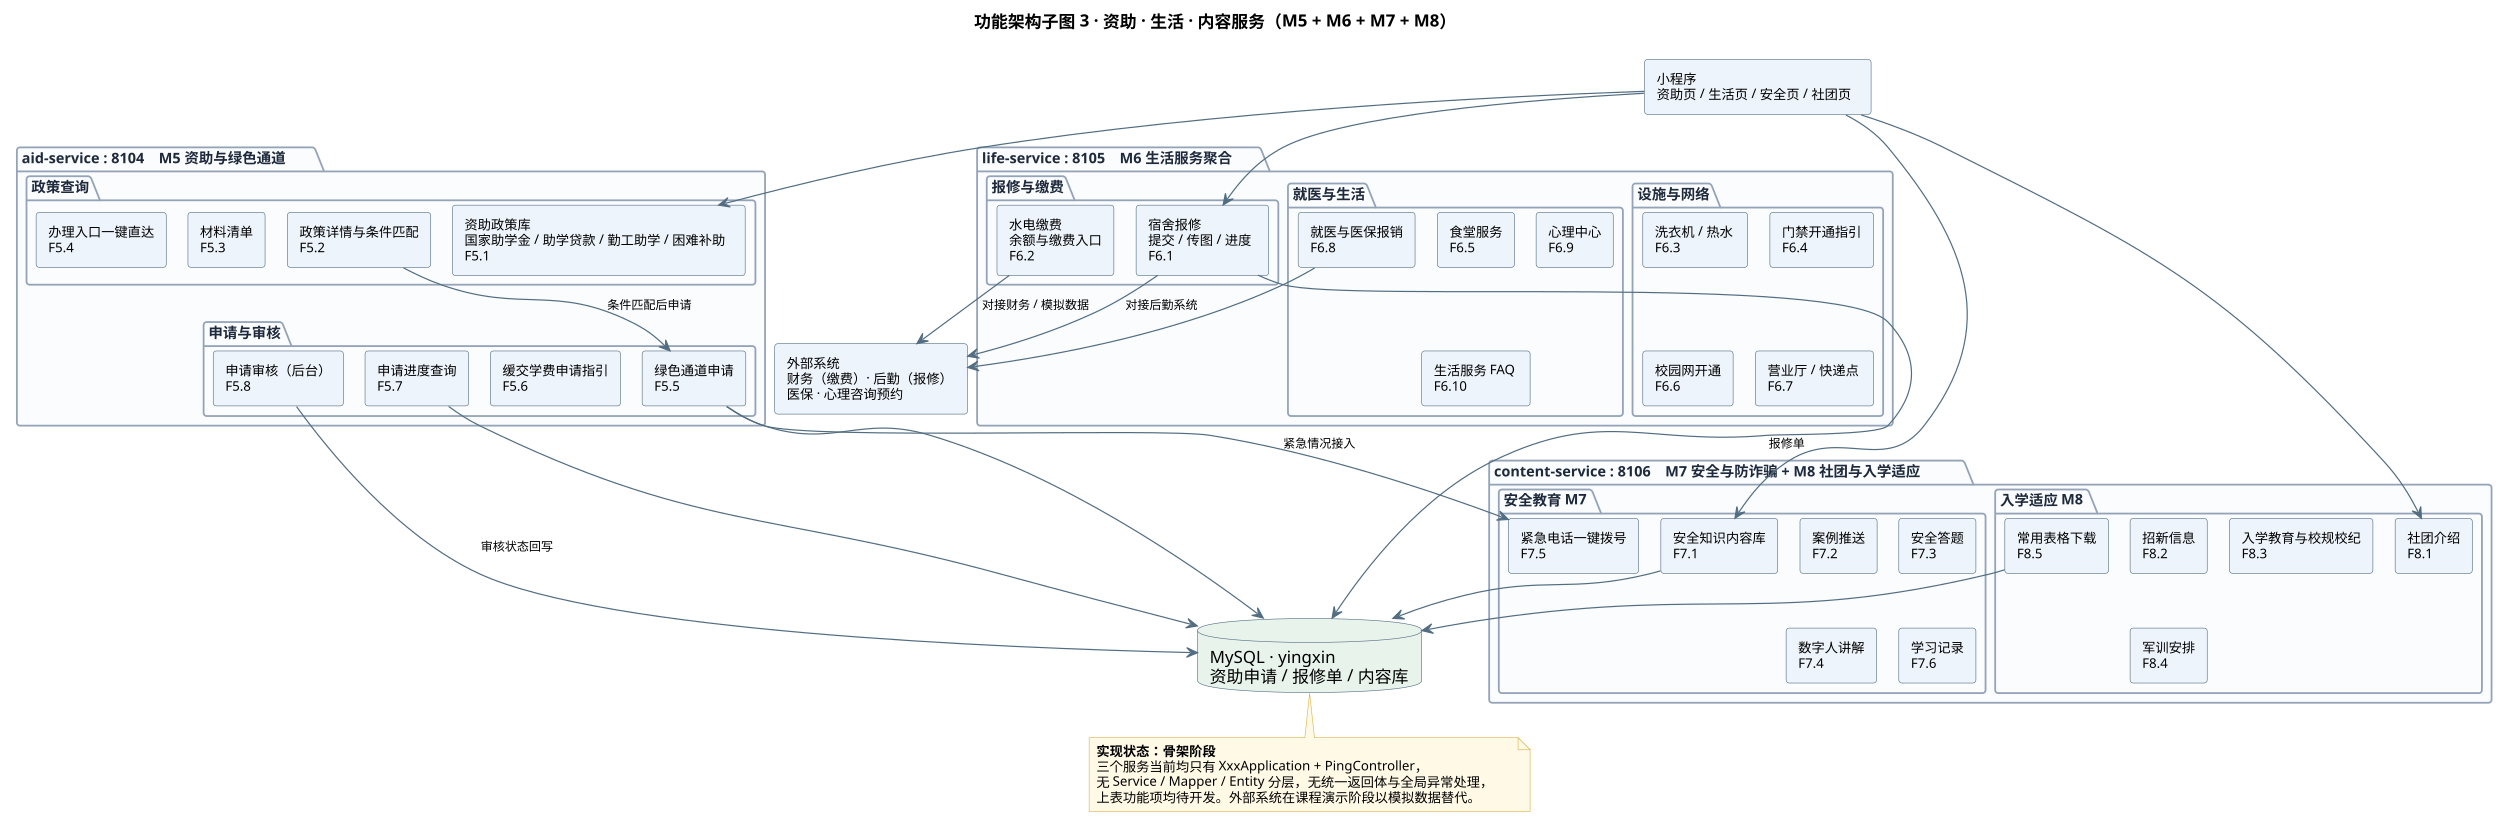
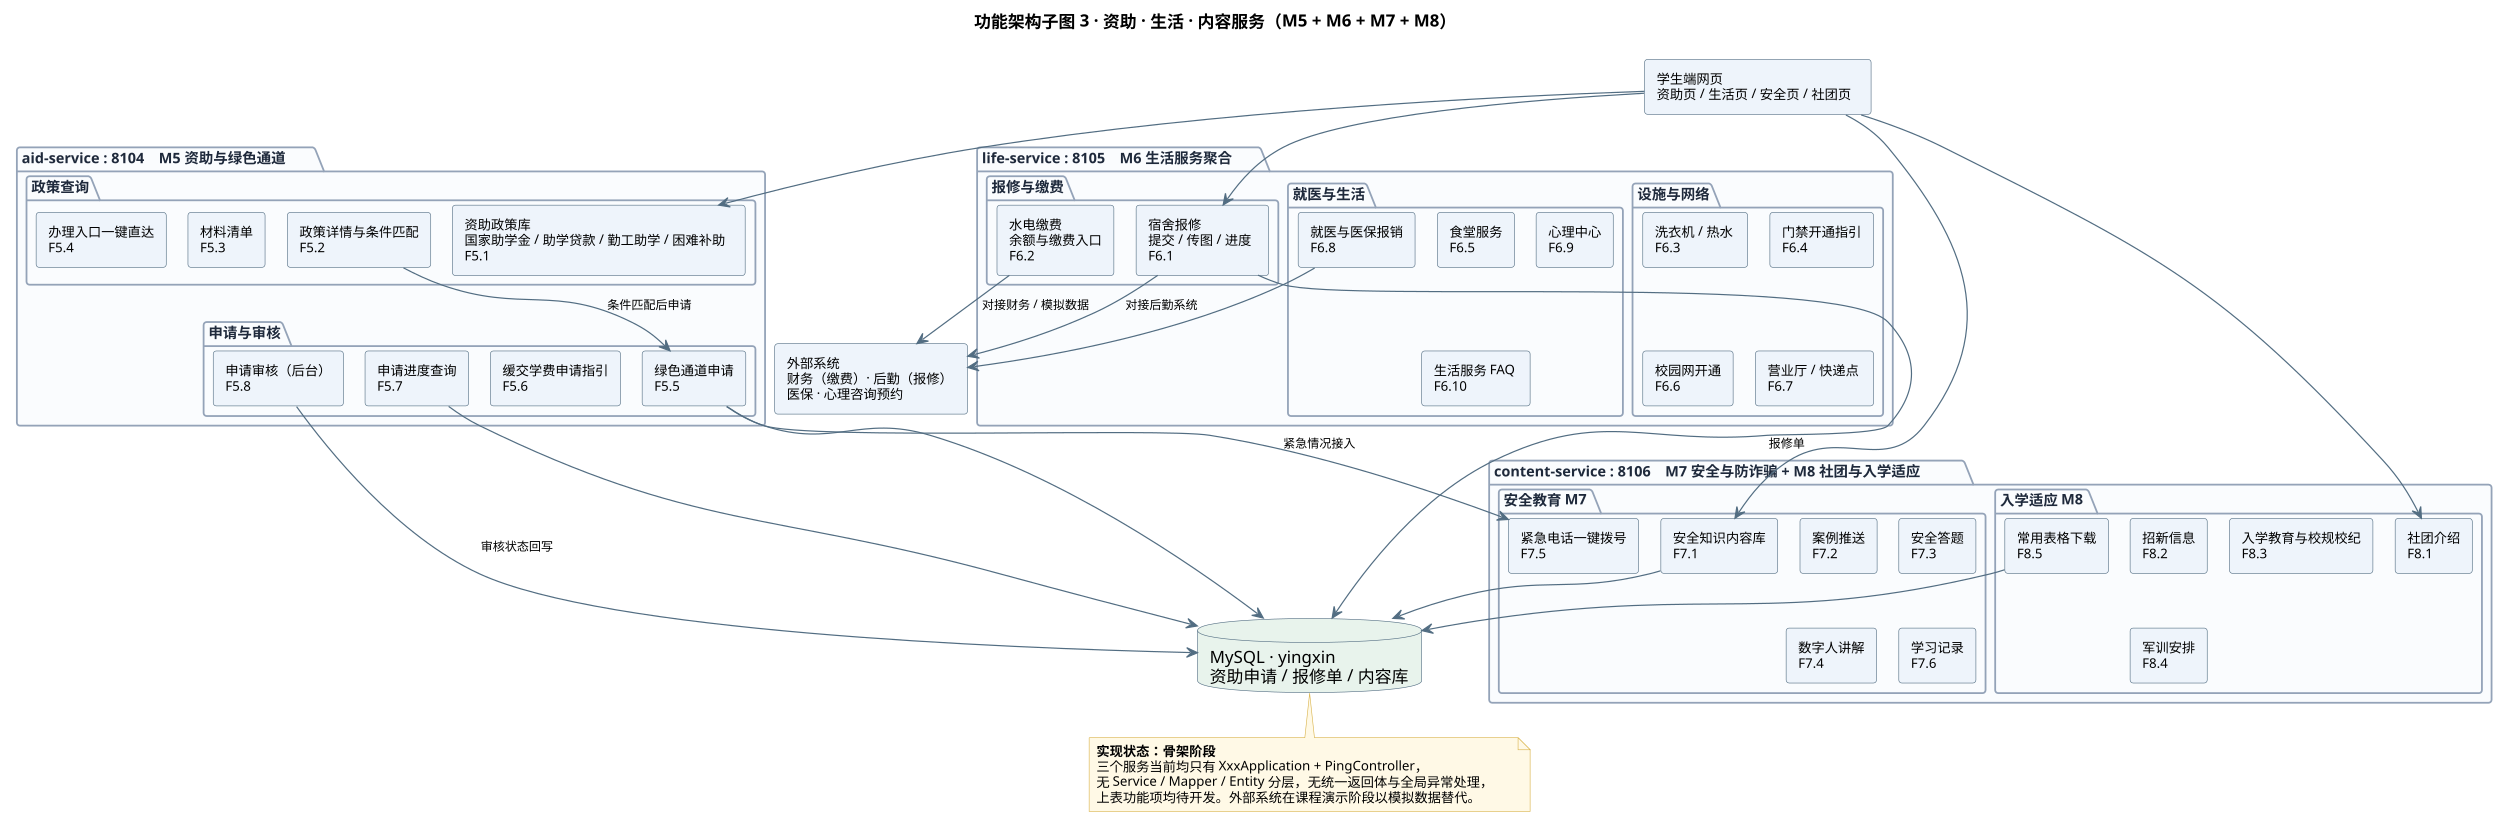
<svg xmlns="http://www.w3.org/2000/svg" contentStyleType="text/css" height="680px" preserveAspectRatio="none" style="width:2075px;height:680px;background:#FFFFFF;" version="1.1" viewBox="0 0 2075 680" width="2075px" zoomAndPan="magnify">
  <defs />
  <g>
    <text fill="#000000" font-family="Microsoft YaHei" font-size="14" font-weight="bold" lengthAdjust="spacing" textLength="442" x="808.5" y="22.995">功能架构子图 3 · 资助 · 生活 · 内容服务（M5 + M6 + M7 + M8）</text>
    <g id="cluster_aid-service : 8104　M5 资助与绿色通道">
      <path d="M16.5,122.297 L259.5,122.297 A3.75,3.75 0 0 1 262,124.797 L269,142.266 L632.5,142.266 A2.5,2.5 0 0 1 635,144.766 L635,350.797 A2.5,2.5 0 0 1 632.5,353.297 L16.5,353.297 A2.5,2.5 0 0 1 14,350.797 L14,124.797 A2.5,2.5 0 0 1 16.5,122.297 " fill="#FAFCFE" style="stroke:#94A3B8;stroke-width:1.5;" />
      <line style="stroke:#94A3B8;stroke-width:1.5;" x1="14" x2="269" y1="142.266" y2="142.266" />
      <text fill="#1E293B" font-family="Microsoft YaHei" font-size="12" font-weight="bold" lengthAdjust="spacing" textLength="242" x="18" y="135.435">aid-service : 8104　M5 资助与绿色通道</text>
    </g>
    <g id="cluster_政策查询">
      <path d="M24.5,146.297 L73.5,146.297 A3.75,3.75 0 0 1 76,148.797 L83,166.266 L624.5,166.266 A2.5,2.5 0 0 1 627,168.766 L627,233.797 A2.5,2.5 0 0 1 624.5,236.297 L24.5,236.297 A2.5,2.5 0 0 1 22,233.797 L22,148.797 A2.5,2.5 0 0 1 24.5,146.297 " fill="#FAFCFE" style="stroke:#94A3B8;stroke-width:1.5;" />
      <line style="stroke:#94A3B8;stroke-width:1.5;" x1="22" x2="83" y1="166.266" y2="166.266" />
      <text fill="#1E293B" font-family="Microsoft YaHei" font-size="12" font-weight="bold" lengthAdjust="spacing" textLength="48" x="26" y="159.435">政策查询</text>
    </g>
    <g id="cluster_申请与审核">
      <path d="M171.5,267.297 L232.5,267.297 A3.75,3.75 0 0 1 235,269.797 L242,287.266 L624.5,287.266 A2.5,2.5 0 0 1 627,289.766 L627,342.797 A2.5,2.5 0 0 1 624.5,345.297 L171.5,345.297 A2.5,2.5 0 0 1 169,342.797 L169,269.797 A2.5,2.5 0 0 1 171.5,267.297 " fill="#FAFCFE" style="stroke:#94A3B8;stroke-width:1.5;" />
      <line style="stroke:#94A3B8;stroke-width:1.5;" x1="169" x2="242" y1="287.266" y2="287.266" />
      <text fill="#1E293B" font-family="Microsoft YaHei" font-size="12" font-weight="bold" lengthAdjust="spacing" textLength="60" x="173" y="280.435">申请与审核</text>
    </g>
    <g id="cluster_life-service : 8105　M6 生活服务聚合">
      <path d="M813.5,122.297 L1044.5,122.297 A3.75,3.75 0 0 1 1047,124.797 L1054,142.266 L1568.5,142.266 A2.5,2.5 0 0 1 1571,144.766 L1571,350.797 A2.5,2.5 0 0 1 1568.5,353.297 L813.5,353.297 A2.5,2.5 0 0 1 811,350.797 L811,124.797 A2.5,2.5 0 0 1 813.5,122.297 " fill="#FAFCFE" style="stroke:#94A3B8;stroke-width:1.5;" />
      <line style="stroke:#94A3B8;stroke-width:1.5;" x1="811" x2="1054" y1="142.266" y2="142.266" />
      <text fill="#1E293B" font-family="Microsoft YaHei" font-size="12" font-weight="bold" lengthAdjust="spacing" textLength="230" x="815" y="135.435">life-service : 8105　M6 生活服务聚合</text>
    </g>
    <g id="cluster_报修与缴费">
      <path d="M821.5,146.297 L882.5,146.297 A3.75,3.75 0 0 1 885,148.797 L892,166.266 L1058.5,166.266 A2.5,2.5 0 0 1 1061,168.766 L1061,233.797 A2.5,2.5 0 0 1 1058.5,236.297 L821.5,236.297 A2.5,2.5 0 0 1 819,233.797 L819,148.797 A2.5,2.5 0 0 1 821.5,146.297 " fill="#FAFCFE" style="stroke:#94A3B8;stroke-width:1.5;" />
      <line style="stroke:#94A3B8;stroke-width:1.5;" x1="819" x2="892" y1="166.266" y2="166.266" />
      <text fill="#1E293B" font-family="Microsoft YaHei" font-size="12" font-weight="bold" lengthAdjust="spacing" textLength="60" x="823" y="159.435">报修与缴费</text>
    </g>
    <g id="cluster_设施与网络">
      <path d="M1357.5,152.297 L1418.5,152.297 A3.75,3.75 0 0 1 1421,154.797 L1428,172.266 L1560.5,172.266 A2.5,2.5 0 0 1 1563,174.766 L1563,342.797 A2.5,2.5 0 0 1 1560.5,345.297 L1357.5,345.297 A2.5,2.5 0 0 1 1355,342.797 L1355,154.797 A2.5,2.5 0 0 1 1357.5,152.297 " fill="#FAFCFE" style="stroke:#94A3B8;stroke-width:1.5;" />
      <line style="stroke:#94A3B8;stroke-width:1.5;" x1="1355" x2="1428" y1="172.266" y2="172.266" />
      <text fill="#1E293B" font-family="Microsoft YaHei" font-size="12" font-weight="bold" lengthAdjust="spacing" textLength="60" x="1359" y="165.435">设施与网络</text>
    </g>
    <g id="cluster_就医与生活">
      <path d="M1071.5,152.297 L1132.5,152.297 A3.75,3.75 0 0 1 1135,154.797 L1142,172.266 L1344.5,172.266 A2.5,2.5 0 0 1 1347,174.766 L1347,342.797 A2.5,2.5 0 0 1 1344.5,345.297 L1071.5,345.297 A2.5,2.5 0 0 1 1069,342.797 L1069,154.797 A2.5,2.5 0 0 1 1071.5,152.297 " fill="#FAFCFE" style="stroke:#94A3B8;stroke-width:1.5;" />
      <line style="stroke:#94A3B8;stroke-width:1.5;" x1="1069" x2="1142" y1="172.266" y2="172.266" />
      <text fill="#1E293B" font-family="Microsoft YaHei" font-size="12" font-weight="bold" lengthAdjust="spacing" textLength="60" x="1073" y="165.435">就医与生活</text>
    </g>
    <g id="cluster_content-service : 8106　M7 安全与防诈骗 + M8 社团与入学适应">
      <path d="M1238.5,382.297 L1628.5,382.297 A3.75,3.75 0 0 1 1631,384.797 L1638,402.266 L2065.5,402.266 A2.5,2.5 0 0 1 2068,404.766 L2068,580.797 A2.5,2.5 0 0 1 2065.5,583.297 L1238.5,583.297 A2.5,2.5 0 0 1 1236,580.797 L1236,384.797 A2.5,2.5 0 0 1 1238.5,382.297 " fill="#FAFCFE" style="stroke:#94A3B8;stroke-width:1.5;" />
      <line style="stroke:#94A3B8;stroke-width:1.5;" x1="1236" x2="1638" y1="402.266" y2="402.266" />
      <text fill="#1E293B" font-family="Microsoft YaHei" font-size="12" font-weight="bold" lengthAdjust="spacing" textLength="389" x="1240" y="395.435">content-service : 8106　M7 安全与防诈骗 + M8 社团与入学适应</text>
    </g>
    <g id="cluster_安全教育 M7">
      <path d="M1246.5,406.297 L1319.5,406.297 A3.75,3.75 0 0 1 1322,408.797 L1329,426.266 L1645.5,426.266 A2.5,2.5 0 0 1 1648,428.766 L1648,572.797 A2.5,2.5 0 0 1 1645.5,575.297 L1246.5,575.297 A2.5,2.5 0 0 1 1244,572.797 L1244,408.797 A2.5,2.5 0 0 1 1246.5,406.297 " fill="#FAFCFE" style="stroke:#94A3B8;stroke-width:1.5;" />
      <line style="stroke:#94A3B8;stroke-width:1.5;" x1="1244" x2="1329" y1="426.266" y2="426.266" />
      <text fill="#1E293B" font-family="Microsoft YaHei" font-size="12" font-weight="bold" lengthAdjust="spacing" textLength="72" x="1248" y="419.435">安全教育 M7</text>
    </g>
    <g id="cluster_入学适应 M8">
      <path d="M1658.5,406.297 L1731.5,406.297 A3.75,3.75 0 0 1 1734,408.797 L1741,426.266 L2057.5,426.266 A2.5,2.5 0 0 1 2060,428.766 L2060,572.797 A2.5,2.5 0 0 1 2057.5,575.297 L1658.5,575.297 A2.5,2.5 0 0 1 1656,572.797 L1656,408.797 A2.5,2.5 0 0 1 1658.5,406.297 " fill="#FAFCFE" style="stroke:#94A3B8;stroke-width:1.5;" />
      <line style="stroke:#94A3B8;stroke-width:1.5;" x1="1656" x2="1741" y1="426.266" y2="426.266" />
      <text fill="#1E293B" font-family="Microsoft YaHei" font-size="12" font-weight="bold" lengthAdjust="spacing" textLength="72" x="1660" y="419.435">入学适应 M8</text>
    </g>
    <g id="elem_ENTRY">
      <rect fill="#EEF4FB" height="45.609" rx="2.5" ry="2.5" style="stroke:#526D82;stroke-width:0.5;" width="188" x="1365" y="49.297" />
-       <text fill="#000000" font-family="Microsoft YaHei" font-size="11" lengthAdjust="spacing" textLength="33" x="1375" y="69.507">小程序</text>
+       <text fill="#000000" font-family="Microsoft YaHei" font-size="11" lengthAdjust="spacing" textLength="33" x="1375" y="69.507">学生端网页</text>
      <text fill="#000000" font-family="Microsoft YaHei" font-size="11" lengthAdjust="spacing" textLength="168" x="1375" y="82.312">资助页 / 生活页 / 安全页 / 社团页</text>
    </g>
    <g id="elem_DB">
      <path d="M994,523.297 C994,513.297 1087,513.297 1087,513.297 C1087,513.297 1180,513.297 1180,523.297 L1180,564.891 C1180,574.891 1087,574.891 1087,574.891 C1087,574.891 994,574.891 994,564.891 L994,523.297 " fill="#E8F3EC" style="stroke:#526D82;stroke-width:0.5;" />
      <path d="M994,523.297 C994,533.297 1087,533.297 1087,533.297 C1087,533.297 1180,533.297 1180,523.297 " fill="none" style="stroke:#526D82;stroke-width:0.5;" />
      <text fill="#000000" font-family="Microsoft YaHei" font-size="14" lengthAdjust="spacing" textLength="105" x="1004" y="550.292">MySQL · yingxin</text>
      <text fill="#000000" font-family="Microsoft YaHei" font-size="14" lengthAdjust="spacing" textLength="166" x="1004" y="566.589">资助申请 / 报修单 / 内容库</text>
    </g>
    <g id="elem_EXT">
      <rect fill="#EEF4FB" height="58.414" rx="2.5" ry="2.5" style="stroke:#526D82;stroke-width:0.5;" width="160" x="643" y="285.297" />
      <text fill="#000000" font-family="Microsoft YaHei" font-size="11" lengthAdjust="spacing" textLength="44" x="653" y="305.507">外部系统</text>
      <text fill="#000000" font-family="Microsoft YaHei" font-size="11" lengthAdjust="spacing" textLength="140" x="653" y="318.312">财务（缴费）· 后勤（报修）</text>
      <text fill="#000000" font-family="Microsoft YaHei" font-size="11" lengthAdjust="spacing" textLength="100" x="653" y="331.117">医保 · 心理咨询预约</text>
    </g>
    <g id="elem_GMN59">
      <path d="M904,612.297 L904,673.516 A0,0 0 0 0 904,673.516 L1270,673.516 A0,0 0 0 0 1270,673.516 L1270,622.297 L1260,612.297 L1091,612.297 L1087,575.301 L1083,612.297 L904,612.297 A0,0 0 0 0 904,612.297 " fill="#FFF9E6" style="stroke:#D9B34A;stroke-width:0.5;" />
      <path d="M1260,612.297 L1260,622.297 L1270,622.297 L1260,612.297 " fill="#FFF9E6" style="stroke:#D9B34A;stroke-width:0.5;" />
      <text fill="#000000" font-family="Microsoft YaHei" font-size="11" font-weight="bold" lengthAdjust="spacing" textLength="99" x="910" y="627.507">实现状态：骨架阶段</text>
      <text fill="#000000" font-family="Microsoft YaHei" font-size="11" lengthAdjust="spacing" textLength="291" x="910" y="640.312">三个服务当前均只有 XxxApplication + PingController，</text>
      <text fill="#000000" font-family="Microsoft YaHei" font-size="11" lengthAdjust="spacing" textLength="345" x="910" y="653.117">无 Service / Mapper / Entity 分层，无统一返回体与全局异常处理，</text>
      <text fill="#000000" font-family="Microsoft YaHei" font-size="11" lengthAdjust="spacing" textLength="319" x="910" y="665.921">上表功能项均待开发。外部系统在课程演示阶段以模拟数据替代。</text>
    </g>
    <g id="elem_F51">
      <rect fill="#EEF4FB" height="58.414" rx="2.5" ry="2.5" style="stroke:#526D82;stroke-width:0.5;" width="243" x="375.5" y="170.297" />
      <text fill="#000000" font-family="Microsoft YaHei" font-size="11" lengthAdjust="spacing" textLength="55" x="385.5" y="190.507">资助政策库</text>
      <text fill="#000000" font-family="Microsoft YaHei" font-size="11" lengthAdjust="spacing" textLength="223" x="385.5" y="203.312">国家助学金 / 助学贷款 / 勤工助学 / 困难补助</text>
      <text fill="#000000" font-family="Microsoft YaHei" font-size="11" lengthAdjust="spacing" textLength="24" x="385.5" y="216.117">F5.1</text>
    </g>
    <g id="elem_F52">
      <rect fill="#EEF4FB" height="45.609" rx="2.5" ry="2.5" style="stroke:#526D82;stroke-width:0.5;" width="119" x="238.5" y="176.297" />
      <text fill="#000000" font-family="Microsoft YaHei" font-size="11" lengthAdjust="spacing" textLength="99" x="248.5" y="196.507">政策详情与条件匹配</text>
      <text fill="#000000" font-family="Microsoft YaHei" font-size="11" lengthAdjust="spacing" textLength="24" x="248.5" y="209.312">F5.2</text>
    </g>
    <g id="elem_F53">
      <rect fill="#EEF4FB" height="45.609" rx="2.5" ry="2.5" style="stroke:#526D82;stroke-width:0.5;" width="64" x="156" y="176.297" />
      <text fill="#000000" font-family="Microsoft YaHei" font-size="11" lengthAdjust="spacing" textLength="44" x="166" y="196.507">材料清单</text>
      <text fill="#000000" font-family="Microsoft YaHei" font-size="11" lengthAdjust="spacing" textLength="24" x="166" y="209.312">F5.3</text>
    </g>
    <g id="elem_F54">
      <rect fill="#EEF4FB" height="45.609" rx="2.5" ry="2.5" style="stroke:#526D82;stroke-width:0.5;" width="108" x="30" y="176.297" />
      <text fill="#000000" font-family="Microsoft YaHei" font-size="11" lengthAdjust="spacing" textLength="88" x="40" y="196.507">办理入口一键直达</text>
      <text fill="#000000" font-family="Microsoft YaHei" font-size="11" lengthAdjust="spacing" textLength="24" x="40" y="209.312">F5.4</text>
    </g>
    <g id="elem_F55">
      <rect fill="#EEF4FB" height="45.609" rx="2.5" ry="2.5" style="stroke:#526D82;stroke-width:0.5;" width="86" x="533" y="291.297" />
      <text fill="#000000" font-family="Microsoft YaHei" font-size="11" lengthAdjust="spacing" textLength="66" x="543" y="311.507">绿色通道申请</text>
      <text fill="#000000" font-family="Microsoft YaHei" font-size="11" lengthAdjust="spacing" textLength="24" x="543" y="324.312">F5.5</text>
    </g>
    <g id="elem_F56">
      <rect fill="#EEF4FB" height="45.609" rx="2.5" ry="2.5" style="stroke:#526D82;stroke-width:0.5;" width="108" x="407" y="291.297" />
      <text fill="#000000" font-family="Microsoft YaHei" font-size="11" lengthAdjust="spacing" textLength="88" x="417" y="311.507">缓交学费申请指引</text>
      <text fill="#000000" font-family="Microsoft YaHei" font-size="11" lengthAdjust="spacing" textLength="24" x="417" y="324.312">F5.6</text>
    </g>
    <g id="elem_F57">
      <rect fill="#EEF4FB" height="45.609" rx="2.5" ry="2.5" style="stroke:#526D82;stroke-width:0.5;" width="86" x="303" y="291.297" />
      <text fill="#000000" font-family="Microsoft YaHei" font-size="11" lengthAdjust="spacing" textLength="66" x="313" y="311.507">申请进度查询</text>
      <text fill="#000000" font-family="Microsoft YaHei" font-size="11" lengthAdjust="spacing" textLength="24" x="313" y="324.312">F5.7</text>
    </g>
    <g id="elem_F58">
      <rect fill="#EEF4FB" height="45.609" rx="2.5" ry="2.5" style="stroke:#526D82;stroke-width:0.5;" width="108" x="177" y="291.297" />
      <text fill="#000000" font-family="Microsoft YaHei" font-size="11" lengthAdjust="spacing" textLength="88" x="187" y="311.507">申请审核（后台）</text>
      <text fill="#000000" font-family="Microsoft YaHei" font-size="11" lengthAdjust="spacing" textLength="24" x="187" y="324.312">F5.8</text>
    </g>
    <g id="elem_F61">
      <rect fill="#EEF4FB" height="58.414" rx="2.5" ry="2.5" style="stroke:#526D82;stroke-width:0.5;" width="110" x="943" y="170.297" />
      <text fill="#000000" font-family="Microsoft YaHei" font-size="11" lengthAdjust="spacing" textLength="44" x="953" y="190.507">宿舍报修</text>
      <text fill="#000000" font-family="Microsoft YaHei" font-size="11" lengthAdjust="spacing" textLength="90" x="953" y="203.312">提交 / 传图 / 进度</text>
      <text fill="#000000" font-family="Microsoft YaHei" font-size="11" lengthAdjust="spacing" textLength="24" x="953" y="216.117">F6.1</text>
    </g>
    <g id="elem_F62">
      <rect fill="#EEF4FB" height="58.414" rx="2.5" ry="2.5" style="stroke:#526D82;stroke-width:0.5;" width="97" x="827.5" y="170.297" />
      <text fill="#000000" font-family="Microsoft YaHei" font-size="11" lengthAdjust="spacing" textLength="44" x="837.5" y="190.507">水电缴费</text>
      <text fill="#000000" font-family="Microsoft YaHei" font-size="11" lengthAdjust="spacing" textLength="77" x="837.5" y="203.312">余额与缴费入口</text>
      <text fill="#000000" font-family="Microsoft YaHei" font-size="11" lengthAdjust="spacing" textLength="24" x="837.5" y="216.117">F6.2</text>
    </g>
    <g id="elem_F63">
      <rect fill="#EEF4FB" height="45.609" rx="2.5" ry="2.5" style="stroke:#526D82;stroke-width:0.5;" width="87" x="1363.5" y="176.297" />
      <text fill="#000000" font-family="Microsoft YaHei" font-size="11" lengthAdjust="spacing" textLength="67" x="1373.5" y="196.507">洗衣机 / 热水</text>
      <text fill="#000000" font-family="Microsoft YaHei" font-size="11" lengthAdjust="spacing" textLength="24" x="1373.5" y="209.312">F6.3</text>
    </g>
    <g id="elem_F64">
      <rect fill="#EEF4FB" height="45.609" rx="2.5" ry="2.5" style="stroke:#526D82;stroke-width:0.5;" width="86" x="1469" y="176.297" />
      <text fill="#000000" font-family="Microsoft YaHei" font-size="11" lengthAdjust="spacing" textLength="66" x="1479" y="196.507">门禁开通指引</text>
      <text fill="#000000" font-family="Microsoft YaHei" font-size="11" lengthAdjust="spacing" textLength="24" x="1479" y="209.312">F6.4</text>
    </g>
    <g id="elem_F66">
      <rect fill="#EEF4FB" height="45.609" rx="2.5" ry="2.5" style="stroke:#526D82;stroke-width:0.5;" width="75" x="1363.5" y="291.297" />
      <text fill="#000000" font-family="Microsoft YaHei" font-size="11" lengthAdjust="spacing" textLength="55" x="1373.5" y="311.507">校园网开通</text>
      <text fill="#000000" font-family="Microsoft YaHei" font-size="11" lengthAdjust="spacing" textLength="24" x="1373.5" y="324.312">F6.6</text>
    </g>
    <g id="elem_F67">
      <rect fill="#EEF4FB" height="45.609" rx="2.5" ry="2.5" style="stroke:#526D82;stroke-width:0.5;" width="98" x="1457" y="291.297" />
      <text fill="#000000" font-family="Microsoft YaHei" font-size="11" lengthAdjust="spacing" textLength="78" x="1467" y="311.507">营业厅 / 快递点</text>
      <text fill="#000000" font-family="Microsoft YaHei" font-size="11" lengthAdjust="spacing" textLength="24" x="1467" y="324.312">F6.7</text>
    </g>
    <g id="elem_F65">
      <rect fill="#EEF4FB" height="45.609" rx="2.5" ry="2.5" style="stroke:#526D82;stroke-width:0.5;" width="64" x="1193" y="176.297" />
      <text fill="#000000" font-family="Microsoft YaHei" font-size="11" lengthAdjust="spacing" textLength="44" x="1203" y="196.507">食堂服务</text>
      <text fill="#000000" font-family="Microsoft YaHei" font-size="11" lengthAdjust="spacing" textLength="24" x="1203" y="209.312">F6.5</text>
    </g>
    <g id="elem_F68">
      <rect fill="#EEF4FB" height="45.609" rx="2.5" ry="2.5" style="stroke:#526D82;stroke-width:0.5;" width="97" x="1077.5" y="176.297" />
      <text fill="#000000" font-family="Microsoft YaHei" font-size="11" lengthAdjust="spacing" textLength="77" x="1087.5" y="196.507">就医与医保报销</text>
      <text fill="#000000" font-family="Microsoft YaHei" font-size="11" lengthAdjust="spacing" textLength="24" x="1087.5" y="209.312">F6.8</text>
    </g>
    <g id="elem_F69">
      <rect fill="#EEF4FB" height="45.609" rx="2.5" ry="2.5" style="stroke:#526D82;stroke-width:0.5;" width="64" x="1275" y="176.297" />
      <text fill="#000000" font-family="Microsoft YaHei" font-size="11" lengthAdjust="spacing" textLength="44" x="1285" y="196.507">心理中心</text>
      <text fill="#000000" font-family="Microsoft YaHei" font-size="11" lengthAdjust="spacing" textLength="24" x="1285" y="209.312">F6.9</text>
    </g>
    <g id="elem_F610">
      <rect fill="#EEF4FB" height="45.609" rx="2.5" ry="2.5" style="stroke:#526D82;stroke-width:0.5;" width="90" x="1180" y="291.297" />
      <text fill="#000000" font-family="Microsoft YaHei" font-size="11" lengthAdjust="spacing" textLength="70" x="1190" y="311.507">生活服务 FAQ</text>
      <text fill="#000000" font-family="Microsoft YaHei" font-size="11" lengthAdjust="spacing" textLength="31" x="1190" y="324.312">F6.10</text>
    </g>
    <g id="elem_F71">
      <rect fill="#EEF4FB" height="45.609" rx="2.5" ry="2.5" style="stroke:#526D82;stroke-width:0.5;" width="97" x="1378.5" y="430.297" />
      <text fill="#000000" font-family="Microsoft YaHei" font-size="11" lengthAdjust="spacing" textLength="77" x="1388.5" y="450.507">安全知识内容库</text>
      <text fill="#000000" font-family="Microsoft YaHei" font-size="11" lengthAdjust="spacing" textLength="24" x="1388.5" y="463.312">F7.1</text>
    </g>
    <g id="elem_F72">
      <rect fill="#EEF4FB" height="45.609" rx="2.5" ry="2.5" style="stroke:#526D82;stroke-width:0.5;" width="64" x="1494" y="430.297" />
      <text fill="#000000" font-family="Microsoft YaHei" font-size="11" lengthAdjust="spacing" textLength="44" x="1504" y="450.507">案例推送</text>
      <text fill="#000000" font-family="Microsoft YaHei" font-size="11" lengthAdjust="spacing" textLength="24" x="1504" y="463.312">F7.2</text>
    </g>
    <g id="elem_F73">
      <rect fill="#EEF4FB" height="45.609" rx="2.5" ry="2.5" style="stroke:#526D82;stroke-width:0.5;" width="64" x="1576" y="430.297" />
      <text fill="#000000" font-family="Microsoft YaHei" font-size="11" lengthAdjust="spacing" textLength="44" x="1586" y="450.507">安全答题</text>
      <text fill="#000000" font-family="Microsoft YaHei" font-size="11" lengthAdjust="spacing" textLength="24" x="1586" y="463.312">F7.3</text>
    </g>
    <g id="elem_F74">
      <rect fill="#EEF4FB" height="45.609" rx="2.5" ry="2.5" style="stroke:#526D82;stroke-width:0.5;" width="75" x="1482.5" y="521.297" />
      <text fill="#000000" font-family="Microsoft YaHei" font-size="11" lengthAdjust="spacing" textLength="55" x="1492.5" y="541.507">数字人讲解</text>
      <text fill="#000000" font-family="Microsoft YaHei" font-size="11" lengthAdjust="spacing" textLength="24" x="1492.5" y="554.312">F7.4</text>
    </g>
    <g id="elem_F75">
      <rect fill="#EEF4FB" height="45.609" rx="2.5" ry="2.5" style="stroke:#526D82;stroke-width:0.5;" width="108" x="1252" y="430.297" />
      <text fill="#000000" font-family="Microsoft YaHei" font-size="11" lengthAdjust="spacing" textLength="88" x="1262" y="450.507">紧急电话一键拨号</text>
      <text fill="#000000" font-family="Microsoft YaHei" font-size="11" lengthAdjust="spacing" textLength="24" x="1262" y="463.312">F7.5</text>
    </g>
    <g id="elem_F76">
      <rect fill="#EEF4FB" height="45.609" rx="2.5" ry="2.5" style="stroke:#526D82;stroke-width:0.5;" width="64" x="1576" y="521.297" />
      <text fill="#000000" font-family="Microsoft YaHei" font-size="11" lengthAdjust="spacing" textLength="44" x="1586" y="541.507">学习记录</text>
      <text fill="#000000" font-family="Microsoft YaHei" font-size="11" lengthAdjust="spacing" textLength="24" x="1586" y="554.312">F7.6</text>
    </g>
    <g id="elem_F81">
      <rect fill="#EEF4FB" height="45.609" rx="2.5" ry="2.5" style="stroke:#526D82;stroke-width:0.5;" width="64" x="1988" y="430.297" />
      <text fill="#000000" font-family="Microsoft YaHei" font-size="11" lengthAdjust="spacing" textLength="44" x="1998" y="450.507">社团介绍</text>
      <text fill="#000000" font-family="Microsoft YaHei" font-size="11" lengthAdjust="spacing" textLength="24" x="1998" y="463.312">F8.1</text>
    </g>
    <g id="elem_F82">
      <rect fill="#EEF4FB" height="45.609" rx="2.5" ry="2.5" style="stroke:#526D82;stroke-width:0.5;" width="64" x="1768" y="430.297" />
      <text fill="#000000" font-family="Microsoft YaHei" font-size="11" lengthAdjust="spacing" textLength="44" x="1778" y="450.507">招新信息</text>
      <text fill="#000000" font-family="Microsoft YaHei" font-size="11" lengthAdjust="spacing" textLength="24" x="1778" y="463.312">F8.2</text>
    </g>
    <g id="elem_F83">
      <rect fill="#EEF4FB" height="45.609" rx="2.5" ry="2.5" style="stroke:#526D82;stroke-width:0.5;" width="119" x="1850.5" y="430.297" />
      <text fill="#000000" font-family="Microsoft YaHei" font-size="11" lengthAdjust="spacing" textLength="99" x="1860.5" y="450.507">入学教育与校规校纪</text>
      <text fill="#000000" font-family="Microsoft YaHei" font-size="11" lengthAdjust="spacing" textLength="24" x="1860.5" y="463.312">F8.3</text>
    </g>
    <g id="elem_F84">
      <rect fill="#EEF4FB" height="45.609" rx="2.5" ry="2.5" style="stroke:#526D82;stroke-width:0.5;" width="64" x="1768" y="521.297" />
      <text fill="#000000" font-family="Microsoft YaHei" font-size="11" lengthAdjust="spacing" textLength="44" x="1778" y="541.507">军训安排</text>
      <text fill="#000000" font-family="Microsoft YaHei" font-size="11" lengthAdjust="spacing" textLength="24" x="1778" y="554.312">F8.4</text>
    </g>
    <g id="elem_F85">
      <rect fill="#EEF4FB" height="45.609" rx="2.5" ry="2.5" style="stroke:#526D82;stroke-width:0.5;" width="86" x="1664" y="430.297" />
      <text fill="#000000" font-family="Microsoft YaHei" font-size="11" lengthAdjust="spacing" textLength="66" x="1674" y="450.507">常用表格下载</text>
      <text fill="#000000" font-family="Microsoft YaHei" font-size="11" lengthAdjust="spacing" textLength="24" x="1674" y="463.312">F8.5</text>
    </g>
    <polygon fill="#526D82" points="596.446,170.233,606.17,171.795,601.279,168.953,604.121,164.062,596.446,170.233" style="stroke:#526D82;stroke-width:1.0;" />
    <path d="M1364.876,75.786 C1238.95,80.18 1009.003,91.93 815,122.297 C740.974,133.884 664.541,152.191 602.245,168.696 " fill="none" style="stroke:#526D82;stroke-width:1.0;" />
    <polygon fill="#526D82" points="1015.212,170.09,1023.667,165.038,1018.093,166.003,1017.128,160.429,1015.212,170.09" style="stroke:#526D82;stroke-width:1.0;" />
    <path d="M1364.552,77.375 C1264.876,83.019 1115.359,95.695 1065,122.297 C1044.314,133.224 1030.495,148.406 1018.669,165.186 " fill="none" style="stroke:#526D82;stroke-width:1.0;" />
    <polygon fill="#526D82" points="1440.009,430.167,1448.301,424.854,1442.76,425.993,1441.622,420.451,1440.009,430.167" style="stroke:#526D82;stroke-width:1.0;" />
    <path d="M1532.088,95.433 C1545.225,102.248 1557.682,111.033 1567,122.297 C1632.989,202.069 1660.37,271.428 1597,353.297 C1565.526,393.958 1528.397,354.717 1485,382.297 C1466.085,394.317 1453.611,409.53 1443.311,425.158 " fill="none" style="stroke:#526D82;stroke-width:1.0;" />
    <polygon fill="#526D82" points="2009.755,430.225,2009.222,420.39,2007.48,425.772,2002.098,424.03,2009.755,430.225" style="stroke:#526D82;stroke-width:1.0;" />
    <path d="M1544.787,95.406 C1567.524,102.651 1591.668,111.635 1613,122.297 C1791.157,211.343 1842.802,236.042 1978,382.297 C1991.18,396.555 1999.551,410.257 2007.025,424.882 " fill="none" style="stroke:#526D82;stroke-width:1.0;" />
    <polygon fill="#526D82" points="556.15,291.209,552.473,282.072,552.561,287.728,546.904,287.815,556.15,291.209" style="stroke:#526D82;stroke-width:1.0;" />
    <path d="M334.872,222.328 C344.726,227.511 355.549,232.596 366,236.297 C433.457,260.183 459.846,235.592 524,267.297 C535.886,273.171 542.851,278.313 551.843,287.032 " fill="none" style="stroke:#526D82;stroke-width:1.0;" />
    <text fill="#000000" font-family="Microsoft YaHei" font-size="10" lengthAdjust="spacing" textLength="70" x="504" y="256.579">条件匹配后申请</text>
    <polygon fill="#526D82" points="1048.52,512.965,1043.739,504.354,1044.527,509.956,1038.925,510.743,1048.52,512.965" style="stroke:#526D82;stroke-width:1.0;" />
    <path d="M603.374,337.426 C612.581,343.683 623.255,349.748 634,353.297 C692.338,372.562 713.145,343.675 772,361.297 C880.607,393.815 986.985,466.6 1043.728,509.354 " fill="none" style="stroke:#526D82;stroke-width:1.0;" />
    <polygon fill="#526D82" points="993.78,519.529,986.063,513.41,988.938,518.282,984.067,521.157,993.78,519.529" style="stroke:#526D82;stroke-width:1.0;" />
    <path d="M372.367,337.335 C380.25,343.14 389.158,348.979 398,353.297 C577.388,440.889 637.401,423.78 830,476.297 C884.161,491.065 939.124,505.443 987.97,518.032 " fill="none" style="stroke:#526D82;stroke-width:1.0;" />
    <polygon fill="#526D82" points="993.9,541.766,984.999,537.551,988.902,541.646,984.807,545.548,993.9,541.766" style="stroke:#526D82;stroke-width:1.0;" />
    <path d="M246.161,337.499 C272.333,373.773 329.793,444.848 398,476.297 C501.683,524.102 824.994,537.709 987.902,541.622 " fill="none" style="stroke:#526D82;stroke-width:1.0;" />
    <text fill="#000000" font-family="Microsoft YaHei" font-size="10" lengthAdjust="spacing" textLength="60" x="399" y="457.079">审核状态回写</text>
    <polygon fill="#526D82" points="1251.935,431.134,1244.894,424.247,1247.248,429.391,1242.105,431.745,1251.935,431.134" style="stroke:#526D82;stroke-width:1.0;" />
    <path d="M603.006,337.461 C612.274,343.802 623.077,349.908 634,353.297 C673.274,365.481 963.386,354.861 1004,361.297 C1092.969,375.394 1186.673,406.857 1246.311,429.042 " fill="none" style="stroke:#526D82;stroke-width:1.0;" />
    <text fill="#000000" font-family="Microsoft YaHei" font-size="10" lengthAdjust="spacing" textLength="60" x="1065" y="371.579">紧急情况接入</text>
    <polygon fill="#526D82" points="1105.673,513.008,1113.99,507.731,1108.443,508.845,1107.33,503.299,1105.673,513.008" style="stroke:#526D82;stroke-width:1.0;" />
    <path d="M1044.133,228.348 C1050.939,231.512 1058.015,234.308 1065,236.297 C1118.748,251.599 1528.721,226.581 1567,267.297 C1593.181,295.144 1592.927,325.213 1567,353.297 C1559.439,361.487 1478.105,360.339 1467,361.297 C1366.055,370.004 1331.164,338.084 1240,382.297 C1179.805,411.49 1134.25,470.069 1108.997,508.013 " fill="none" style="stroke:#526D82;stroke-width:1.0;" />
    <text fill="#000000" font-family="Microsoft YaHei" font-size="10" lengthAdjust="spacing" textLength="30" x="1468" y="371.579">报修单</text>
    <polygon fill="#526D82" points="760.991,285.238,770.607,283.108,765.013,282.267,765.855,276.673,760.991,285.238" style="stroke:#526D82;stroke-width:1.0;" />
    <path d="M837.786,228.52 C814.331,245.843 789.232,264.38 765.818,281.673 " fill="none" style="stroke:#526D82;stroke-width:1.0;" />
    <text fill="#000000" font-family="Microsoft YaHei" font-size="10" lengthAdjust="spacing" textLength="89" x="815" y="256.579">对接财务 / 模拟数据</text>
    <polygon fill="#526D82" points="803.201,295.695,812.922,297.28,808.038,294.426,810.891,289.542,803.201,295.695" style="stroke:#526D82;stroke-width:1.0;" />
    <path d="M960.937,228.515 C945.498,239.281 926.997,250.956 909,259.297 C875.594,274.779 842.539,285.373 809.005,294.172 " fill="none" style="stroke:#526D82;stroke-width:1.0;" />
    <text fill="#000000" font-family="Microsoft YaHei" font-size="10" lengthAdjust="spacing" textLength="60" x="934" y="256.579">对接后勤系统</text>
    <polygon fill="#526D82" points="803.165,305.006,812.619,307.768,808.12,304.338,811.55,299.84,803.165,305.006" style="stroke:#526D82;stroke-width:1.0;" />
    <path d="M1091.158,222.454 C1082.763,227.343 1073.701,232.262 1065,236.297 C980.386,275.538 880.465,294.589 809.111,304.204 " fill="none" style="stroke:#526D82;stroke-width:1.0;" />
    <polygon fill="#526D82" points="1156.08,513.249,1165.915,513.775,1160.751,511.465,1163.061,506.301,1156.08,513.249" style="stroke:#526D82;stroke-width:1.0;" />
    <path d="M1378.221,473.767 C1375.125,474.701 1372.034,475.556 1369,476.297 C1302.056,492.64 1281.919,477.851 1215,494.297 C1195.474,499.095 1180.498,503.924 1161.685,511.109 " fill="none" style="stroke:#526D82;stroke-width:1.0;" />
    <polygon fill="#526D82" points="1180.19,523.421,1189.78,525.667,1185.102,522.486,1188.284,517.808,1180.19,523.421" style="stroke:#526D82;stroke-width:1.0;" />
    <path d="M1663.848,472.907 C1659.889,474.203 1655.901,475.363 1652,476.297 C1473.207,519.111 1422.008,487.352 1240,513.297 C1220.572,516.066 1205.771,518.551 1186.085,522.299 " fill="none" style="stroke:#526D82;stroke-width:1.0;" />
  </g>
</svg>
